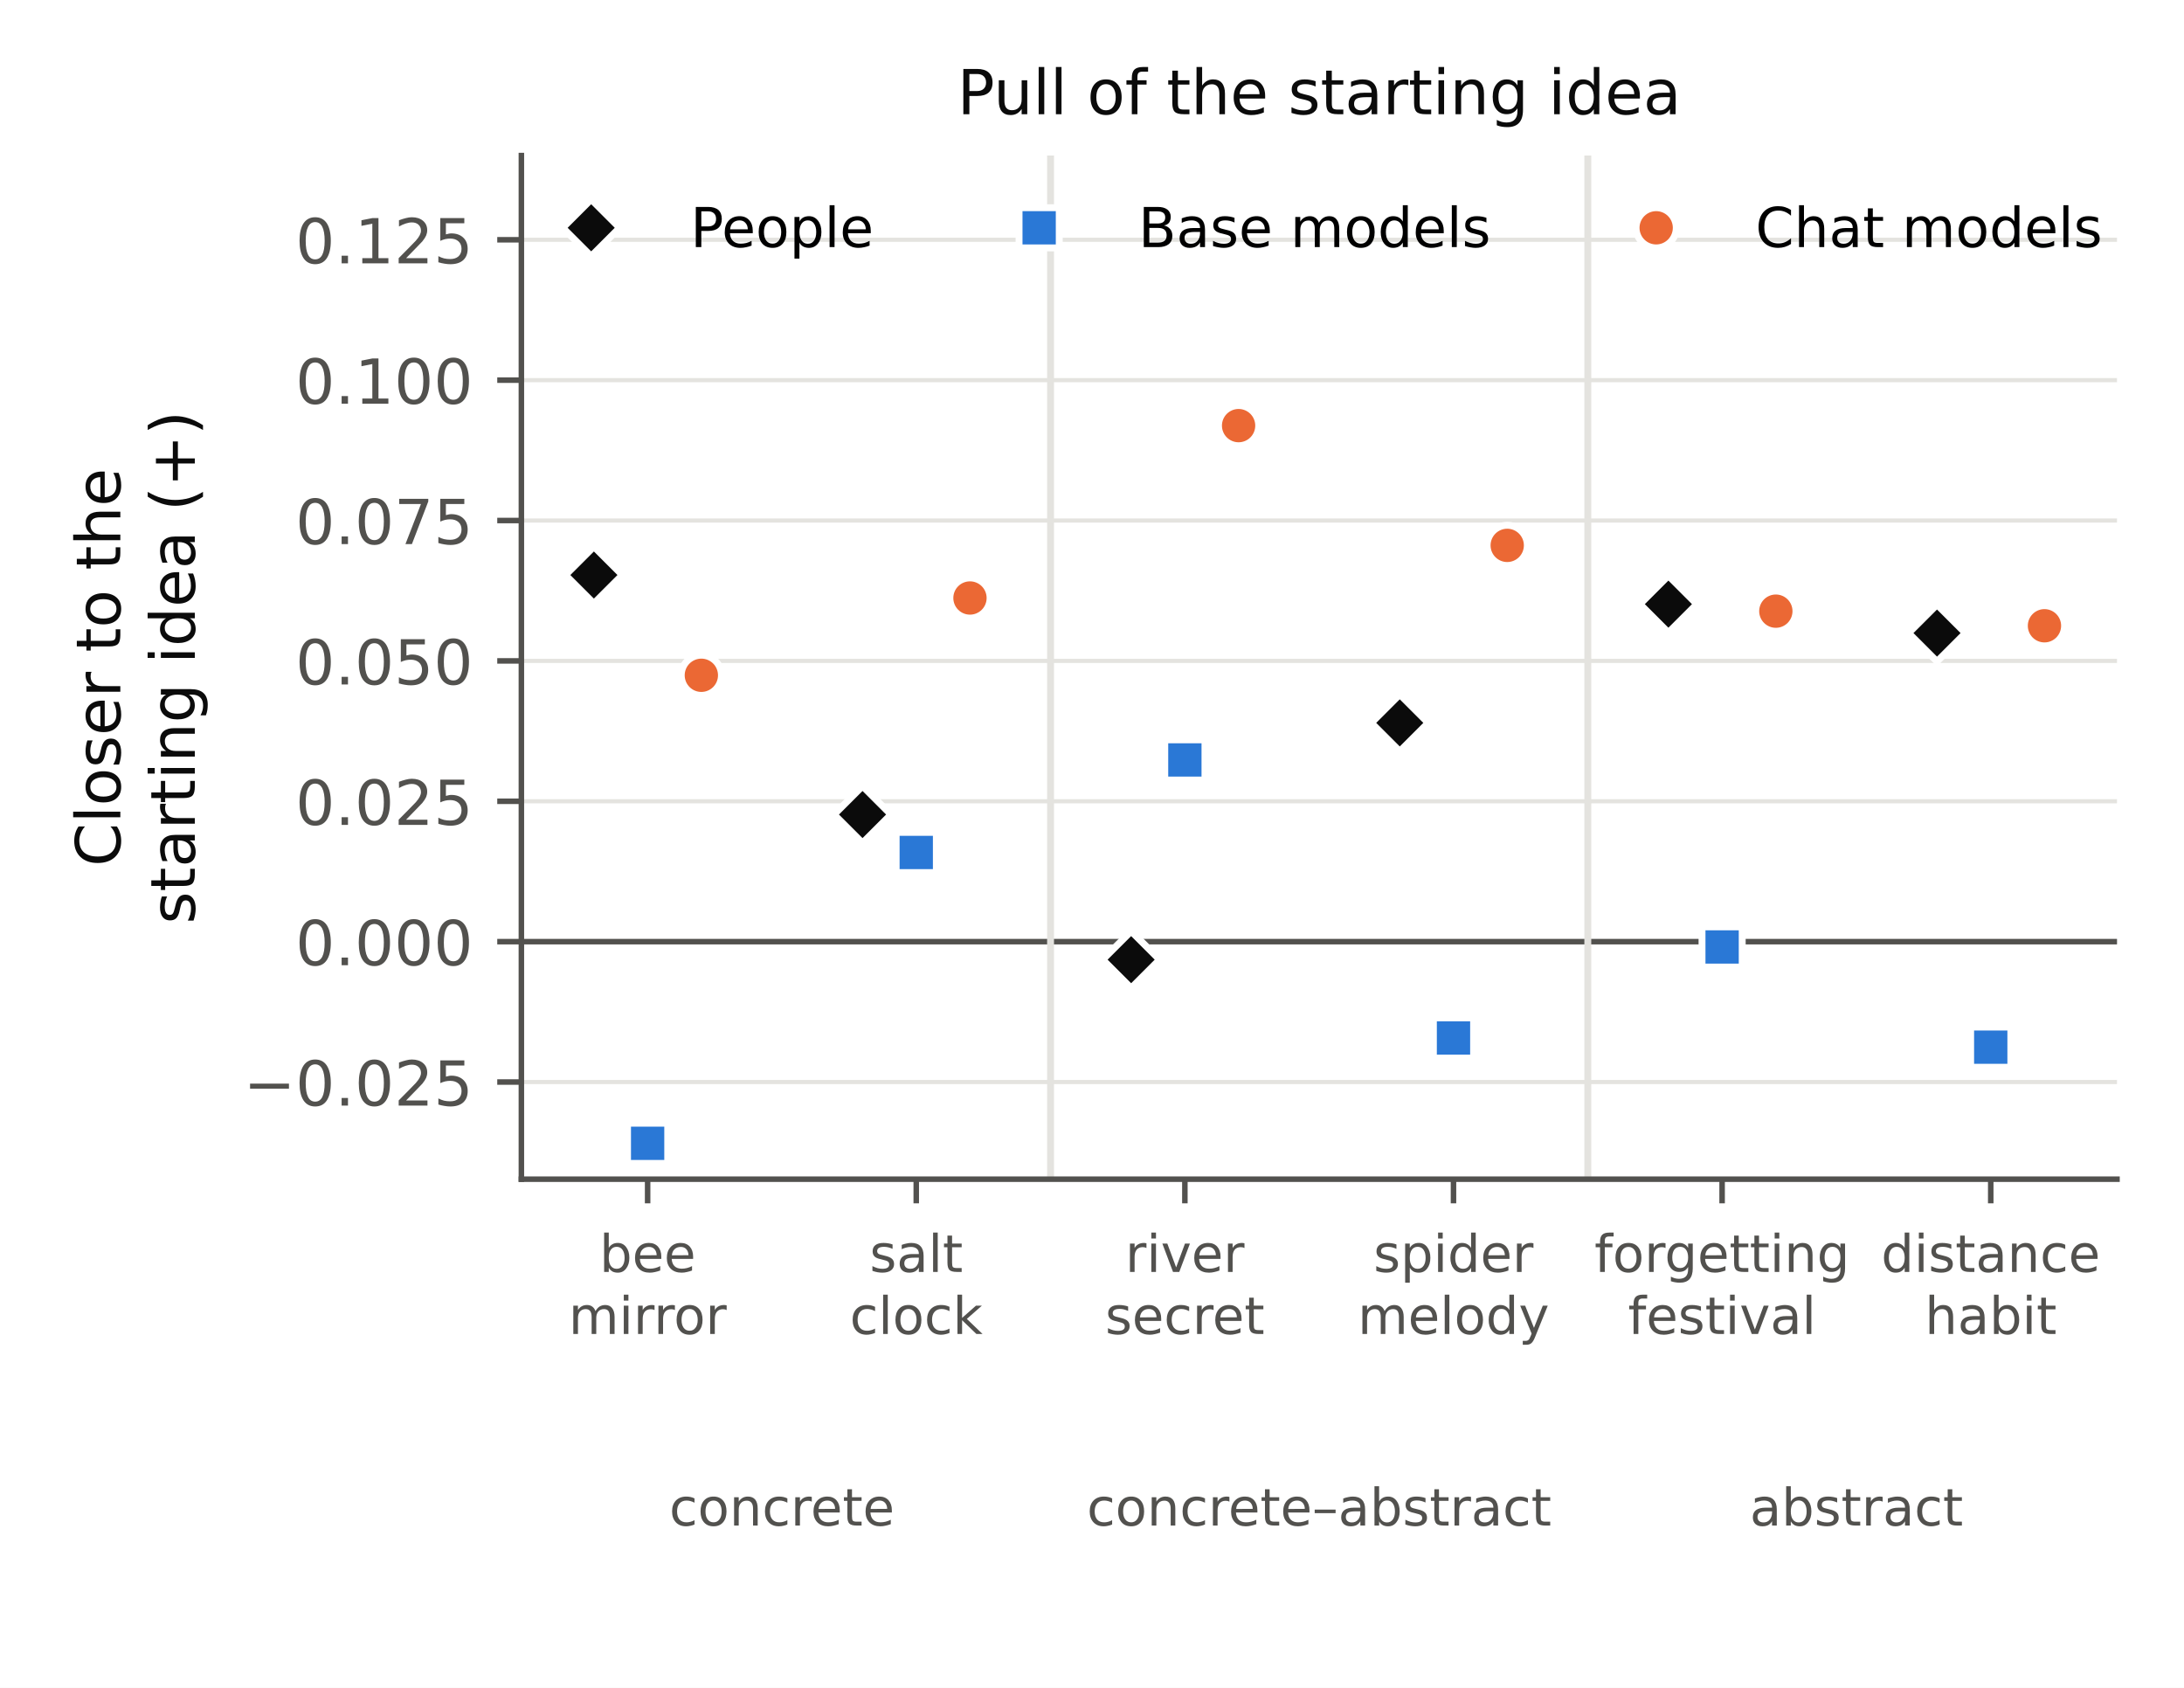
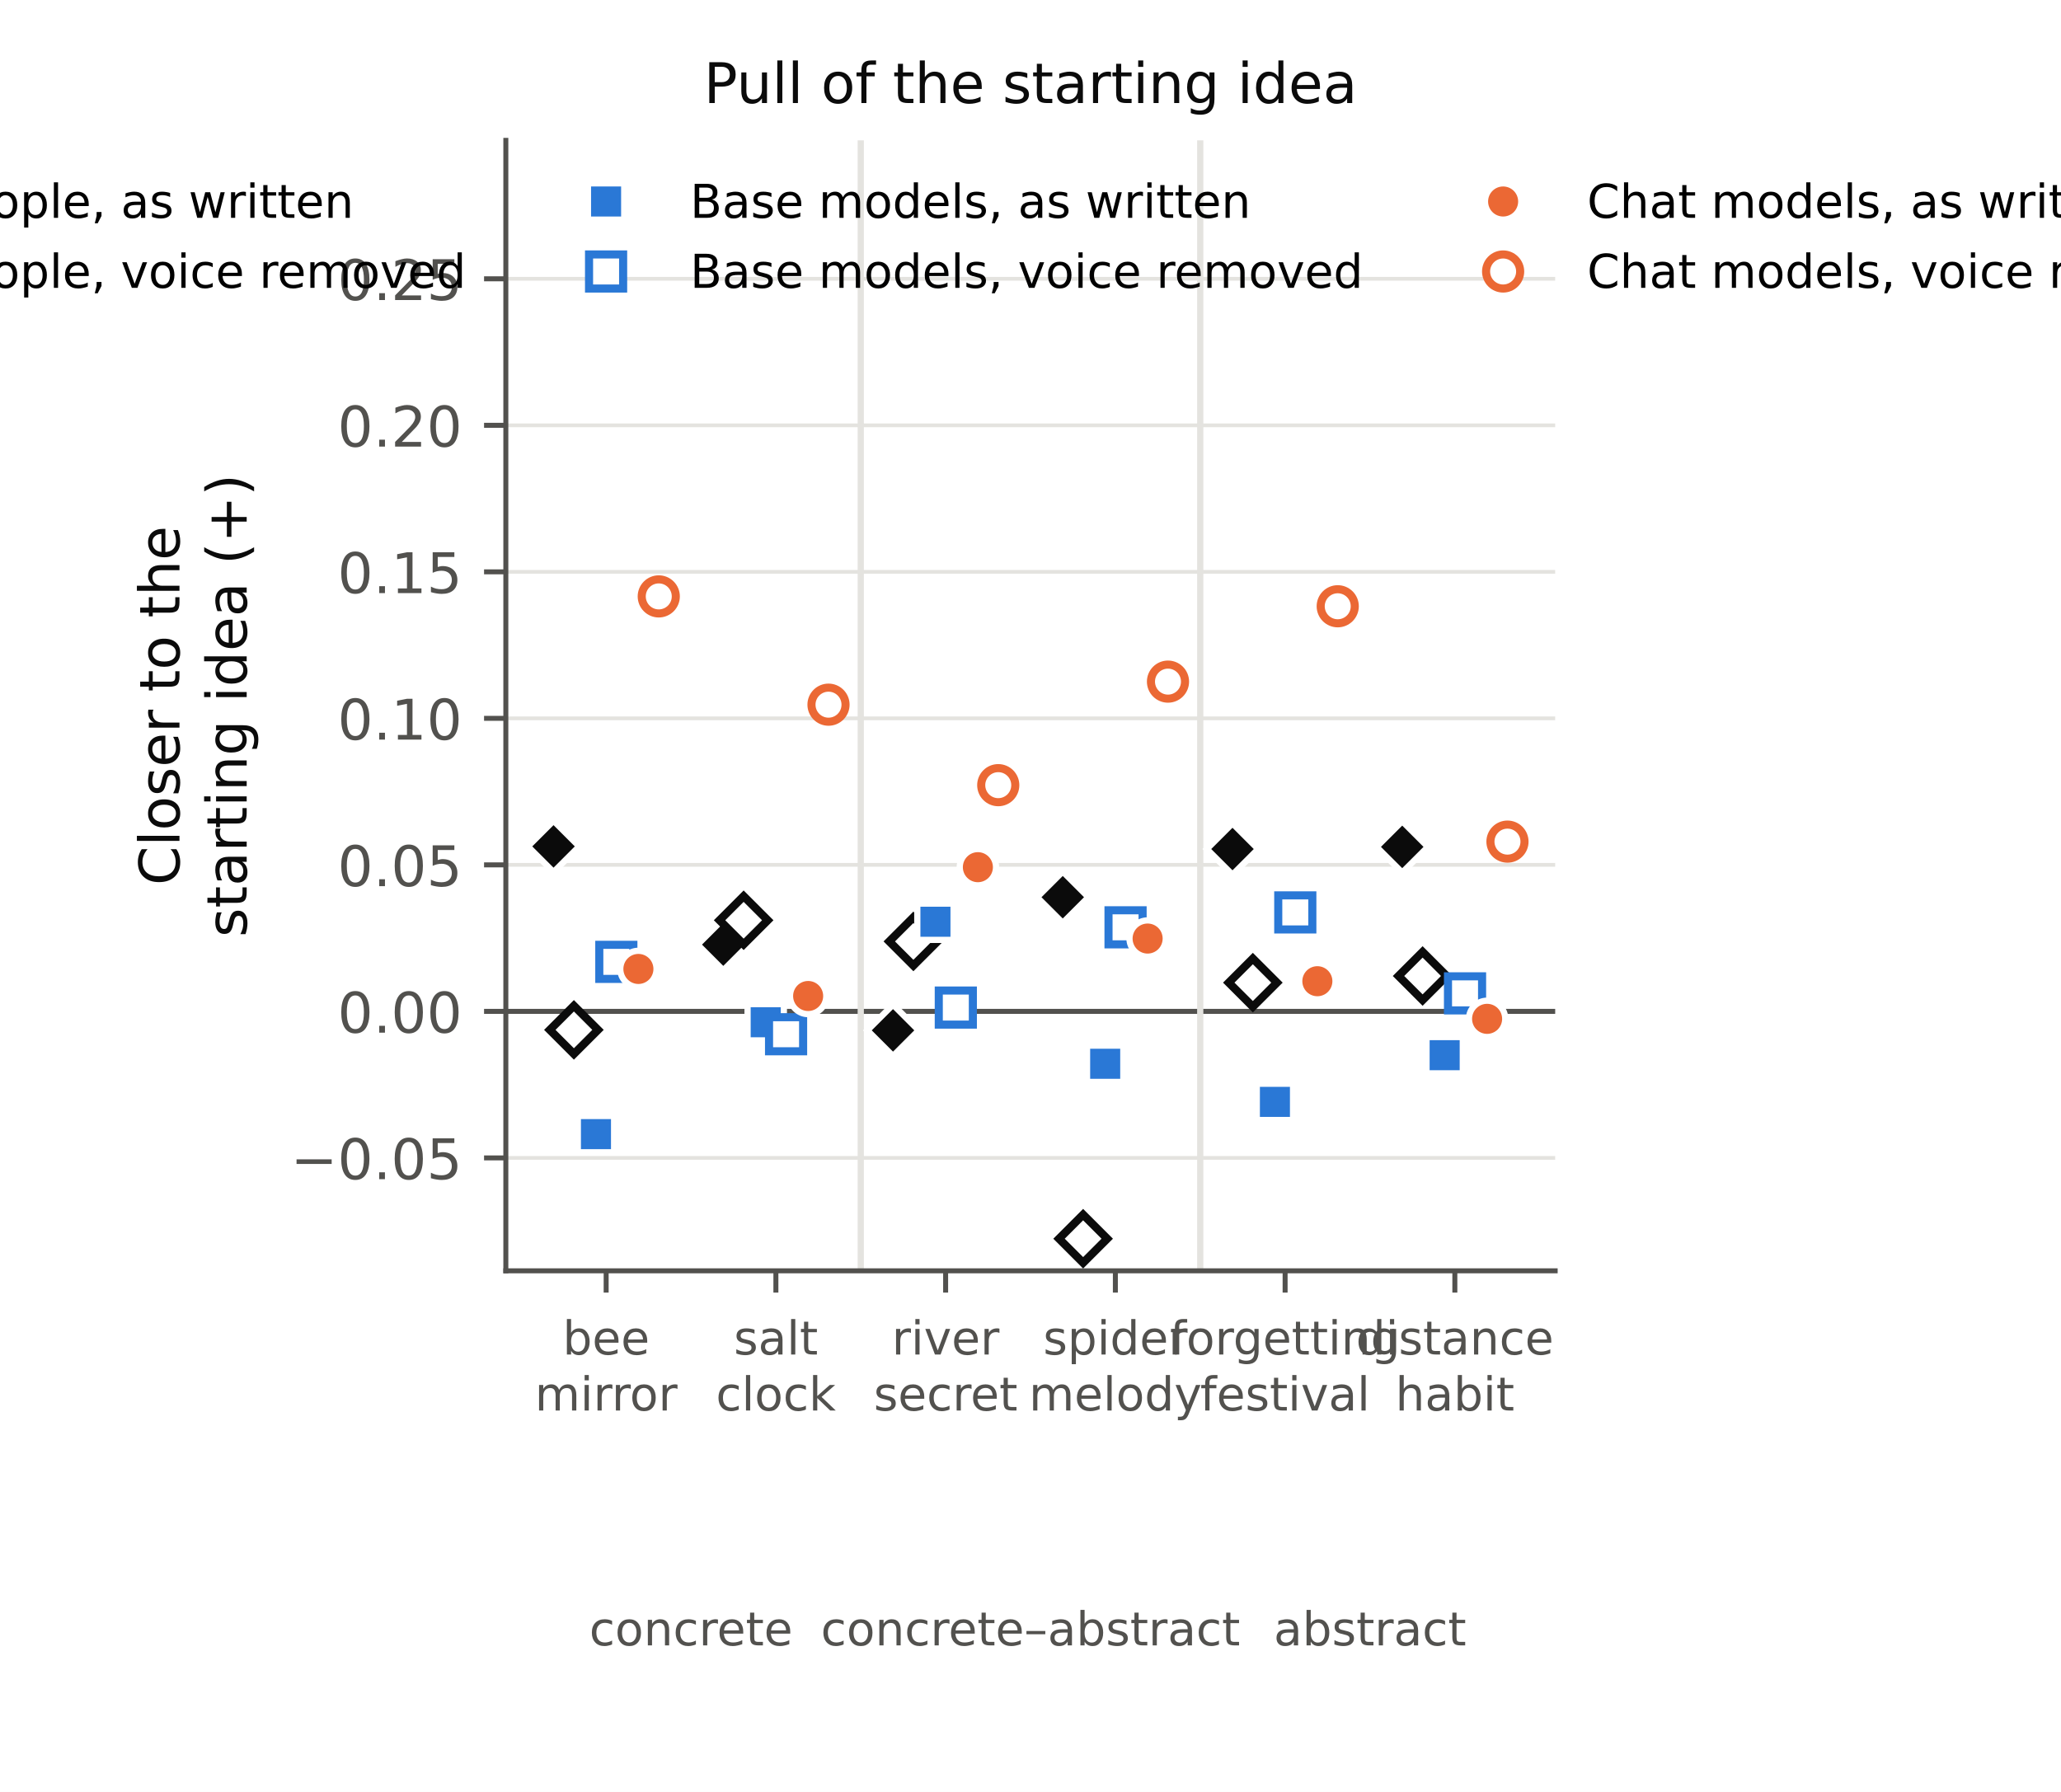
- <svg xmlns="http://www.w3.org/2000/svg" xmlns:xlink="http://www.w3.org/1999/xlink" width="316.8pt" height="244.8pt" viewBox="0 0 316.8 244.8" version="1.1">
+ <svg xmlns="http://www.w3.org/2000/svg" xmlns:xlink="http://www.w3.org/1999/xlink" width="331.2pt" height="288pt" viewBox="0 0 331.2 288" version="1.1">
  <defs>
    <style type="text/css">*{stroke-linejoin: round; stroke-linecap: butt}</style>
  </defs>
  <g id="figure_1">
    <g id="patch_1">
-       <path d="M 0 244.8  L 316.8 244.8  L 316.8 0  L 0 0  z " style="fill: #ffffff" />
+       <path d="M 0 288  L 331.2 288  L 331.2 0  L 0 0  z " style="fill: #ffffff" />
    </g>
    <g id="axes_1">
      <g id="patch_2">
-         <path d="M 75.628 171.026  L 307.08 171.026  L 307.08 22.56  L 75.628 22.56  z " style="fill: #ffffff" />
+         <path d="M 81.287 204.246  L 249.913 204.246  L 249.913 22.56  L 81.287 22.56  z " style="fill: #ffffff" />
      </g>
      <g id="matplotlib.axis_1">
        <g id="xtick_1">
          <g id="line2d_1">
            <defs>
-               <path id="m5a3c1fc775" d="M 0 0  L 0 3.5  " style="stroke: #52514e; stroke-width: 0.8" />
+               <path id="m744852360e" d="M 0 0  L 0 3.5  " style="stroke: #52514e; stroke-width: 0.8" />
            </defs>
            <g>
-               <use xlink:href="#m5a3c1fc775" x="93.941" y="171.026" style="fill: #52514e; stroke: #52514e; stroke-width: 0.8" />
+               <use xlink:href="#m744852360e" x="97.408" y="204.246" style="fill: #52514e; stroke: #52514e; stroke-width: 0.8" />
            </g>
          </g>
          <g id="text_1">
-             <text style="font-size: 7.5px; font-family: 'DejaVu Sans'; fill: #52514e" transform="translate(86.94579 184.4753)">bee</text>
-             <text style="font-size: 7.5px; font-family: 'DejaVu Sans'; fill: #52514e" transform="translate(82.47567 193.4773)">mirror</text>
+             <text style="font-size: 7.5px; font-family: 'DejaVu Sans'; fill: #52514e" transform="translate(90.41206 217.6961)">bee</text>
+             <text style="font-size: 7.5px; font-family: 'DejaVu Sans'; fill: #52514e" transform="translate(85.94194 226.6981)">mirror</text>
          </g>
        </g>
        <g id="xtick_2">
          <g id="line2d_2">
            <g>
-               <use xlink:href="#m5a3c1fc775" x="132.906" y="171.026" style="fill: #52514e; stroke: #52514e; stroke-width: 0.8" />
+               <use xlink:href="#m744852360e" x="124.685" y="204.246" style="fill: #52514e; stroke: #52514e; stroke-width: 0.8" />
            </g>
          </g>
          <g id="text_2">
-             <text style="font-size: 7.5px; font-family: 'DejaVu Sans'; fill: #52514e" transform="translate(126.1428 184.4753)">salt</text>
-             <text style="font-size: 7.5px; font-family: 'DejaVu Sans'; fill: #52514e" transform="translate(123.2747 193.4773)">clock</text>
+             <text style="font-size: 7.5px; font-family: 'DejaVu Sans'; fill: #52514e" transform="translate(117.9211 217.6961)">salt</text>
+             <text style="font-size: 7.5px; font-family: 'DejaVu Sans'; fill: #52514e" transform="translate(115.0529 226.6981)">clock</text>
          </g>
        </g>
        <g id="xtick_3">
          <g id="line2d_3">
            <g>
-               <use xlink:href="#m5a3c1fc775" x="171.871" y="171.026" style="fill: #52514e; stroke: #52514e; stroke-width: 0.8" />
+               <use xlink:href="#m744852360e" x="151.962" y="204.246" style="fill: #52514e; stroke: #52514e; stroke-width: 0.8" />
            </g>
          </g>
          <g id="text_3">
-             <text style="font-size: 7.5px; font-family: 'DejaVu Sans'; fill: #52514e" transform="translate(163.2194 184.4753)">river</text>
-             <text style="font-size: 7.5px; font-family: 'DejaVu Sans'; fill: #52514e" transform="translate(160.312 193.4767)">secret</text>
+             <text style="font-size: 7.5px; font-family: 'DejaVu Sans'; fill: #52514e" transform="translate(143.3096 217.6961)">river</text>
+             <text style="font-size: 7.5px; font-family: 'DejaVu Sans'; fill: #52514e" transform="translate(140.4021 226.6975)">secret</text>
          </g>
        </g>
        <g id="xtick_4">
          <g id="line2d_4">
            <g>
-               <use xlink:href="#m5a3c1fc775" x="210.836" y="171.026" style="fill: #52514e; stroke: #52514e; stroke-width: 0.8" />
+               <use xlink:href="#m744852360e" x="179.238" y="204.246" style="fill: #52514e; stroke: #52514e; stroke-width: 0.8" />
            </g>
          </g>
          <g id="text_4">
-             <text style="font-size: 7.5px; font-family: 'DejaVu Sans'; fill: #52514e" transform="translate(199.2307 184.4753)">spider</text>
-             <text style="font-size: 7.5px; font-family: 'DejaVu Sans'; fill: #52514e" transform="translate(196.9397 193.4773)">melody</text>
+             <text style="font-size: 7.5px; font-family: 'DejaVu Sans'; fill: #52514e" transform="translate(167.6328 217.6961)">spider</text>
+             <text style="font-size: 7.5px; font-family: 'DejaVu Sans'; fill: #52514e" transform="translate(165.3418 226.6981)">melody</text>
          </g>
        </g>
        <g id="xtick_5">
          <g id="line2d_5">
            <g>
-               <use xlink:href="#m5a3c1fc775" x="249.801" y="171.026" style="fill: #52514e; stroke: #52514e; stroke-width: 0.8" />
+               <use xlink:href="#m744852360e" x="206.515" y="204.246" style="fill: #52514e; stroke: #52514e; stroke-width: 0.8" />
            </g>
          </g>
          <g id="text_5">
-             <text style="font-size: 7.5px; font-family: 'DejaVu Sans'; fill: #52514e" transform="translate(231.2834 184.4753)">forgetting</text>
-             <text style="font-size: 7.5px; font-family: 'DejaVu Sans'; fill: #52514e" transform="translate(236.1491 193.4773)">festival</text>
+             <text style="font-size: 7.5px; font-family: 'DejaVu Sans'; fill: #52514e" transform="translate(187.9975 217.6961)">forgetting</text>
+             <text style="font-size: 7.5px; font-family: 'DejaVu Sans'; fill: #52514e" transform="translate(192.8631 226.6981)">festival</text>
          </g>
        </g>
        <g id="xtick_6">
          <g id="line2d_6">
            <g>
-               <use xlink:href="#m5a3c1fc775" x="288.766" y="171.026" style="fill: #52514e; stroke: #52514e; stroke-width: 0.8" />
+               <use xlink:href="#m744852360e" x="233.792" y="204.246" style="fill: #52514e; stroke: #52514e; stroke-width: 0.8" />
            </g>
          </g>
          <g id="text_6">
-             <text style="font-size: 7.5px; font-family: 'DejaVu Sans'; fill: #52514e" transform="translate(272.8764 184.4753)">distance</text>
-             <text style="font-size: 7.5px; font-family: 'DejaVu Sans'; fill: #52514e" transform="translate(279.1992 193.4773)">habit</text>
+             <text style="font-size: 7.5px; font-family: 'DejaVu Sans'; fill: #52514e" transform="translate(217.9024 217.6961)">distance</text>
+             <text style="font-size: 7.5px; font-family: 'DejaVu Sans'; fill: #52514e" transform="translate(224.2252 226.6981)">habit</text>
          </g>
        </g>
      </g>
      <g id="matplotlib.axis_2">
        <g id="ytick_1">
          <g id="line2d_7">
-             <path d="M 75.628 156.935  L 307.08 156.935  " clip-path="url(#pb3e564843d)" style="fill: none; stroke: #e4e3df; stroke-width: 0.6; stroke-linecap: square" />
+             <path d="M 81.287 186.099  L 249.913 186.099  " clip-path="url(#p36bfd943ef)" style="fill: none; stroke: #e4e3df; stroke-width: 0.6; stroke-linecap: square" />
          </g>
          <g id="line2d_8">
            <defs>
-               <path id="m6b6d98a749" d="M 0 0  L -3.5 0  " style="stroke: #52514e; stroke-width: 0.8" />
+               <path id="mf673dea1d4" d="M 0 0  L -3.5 0  " style="stroke: #52514e; stroke-width: 0.8" />
            </defs>
            <g>
-               <use xlink:href="#m6b6d98a749" x="75.628" y="156.935" style="fill: #52514e; stroke: #52514e; stroke-width: 0.8" />
+               <use xlink:href="#mf673dea1d4" x="81.287" y="186.099" style="fill: #52514e; stroke: #52514e; stroke-width: 0.8" />
            </g>
          </g>
          <g id="text_7">
-             <text style="font-size: 9px; font-family: 'DejaVu Sans'; text-anchor: end; fill: #52514e" x="68.628" y="160.354" transform="rotate(-0 68.62773 160.354)">−0.025</text>
+             <text style="font-size: 9px; font-family: 'DejaVu Sans'; text-anchor: end; fill: #52514e" x="74.287" y="189.518" transform="rotate(-0 74.28687 189.5183)">−0.05</text>
          </g>
        </g>
        <g id="ytick_2">
          <g id="line2d_9">
-             <path d="M 75.628 136.575  L 307.08 136.575  " clip-path="url(#pb3e564843d)" style="fill: none; stroke: #e4e3df; stroke-width: 0.6; stroke-linecap: square" />
+             <path d="M 81.287 162.551  L 249.913 162.551  " clip-path="url(#p36bfd943ef)" style="fill: none; stroke: #e4e3df; stroke-width: 0.6; stroke-linecap: square" />
          </g>
          <g id="line2d_10">
            <g>
-               <use xlink:href="#m6b6d98a749" x="75.628" y="136.575" style="fill: #52514e; stroke: #52514e; stroke-width: 0.8" />
+               <use xlink:href="#mf673dea1d4" x="81.287" y="162.551" style="fill: #52514e; stroke: #52514e; stroke-width: 0.8" />
            </g>
          </g>
          <g id="text_8">
-             <text style="font-size: 9px; font-family: 'DejaVu Sans'; text-anchor: end; fill: #52514e" x="68.628" y="139.994" transform="rotate(-0 68.62773 139.9942)">0.000</text>
+             <text style="font-size: 9px; font-family: 'DejaVu Sans'; text-anchor: end; fill: #52514e" x="74.287" y="165.97" transform="rotate(-0 74.28687 165.9697)">0.00</text>
          </g>
        </g>
        <g id="ytick_3">
          <g id="line2d_11">
-             <path d="M 75.628 116.215  L 307.08 116.215  " clip-path="url(#pb3e564843d)" style="fill: none; stroke: #e4e3df; stroke-width: 0.6; stroke-linecap: square" />
+             <path d="M 81.287 139.002  L 249.913 139.002  " clip-path="url(#p36bfd943ef)" style="fill: none; stroke: #e4e3df; stroke-width: 0.6; stroke-linecap: square" />
          </g>
          <g id="line2d_12">
            <g>
-               <use xlink:href="#m6b6d98a749" x="75.628" y="116.215" style="fill: #52514e; stroke: #52514e; stroke-width: 0.8" />
+               <use xlink:href="#mf673dea1d4" x="81.287" y="139.002" style="fill: #52514e; stroke: #52514e; stroke-width: 0.8" />
            </g>
          </g>
          <g id="text_9">
-             <text style="font-size: 9px; font-family: 'DejaVu Sans'; text-anchor: end; fill: #52514e" x="68.628" y="119.634" transform="rotate(-0 68.62773 119.6343)">0.025</text>
+             <text style="font-size: 9px; font-family: 'DejaVu Sans'; text-anchor: end; fill: #52514e" x="74.287" y="142.421" transform="rotate(-0 74.28687 142.4211)">0.05</text>
          </g>
        </g>
        <g id="ytick_4">
          <g id="line2d_13">
-             <path d="M 75.628 95.855  L 307.08 95.855  " clip-path="url(#pb3e564843d)" style="fill: none; stroke: #e4e3df; stroke-width: 0.6; stroke-linecap: square" />
+             <path d="M 81.287 115.453  L 249.913 115.453  " clip-path="url(#p36bfd943ef)" style="fill: none; stroke: #e4e3df; stroke-width: 0.6; stroke-linecap: square" />
          </g>
          <g id="line2d_14">
            <g>
-               <use xlink:href="#m6b6d98a749" x="75.628" y="95.855" style="fill: #52514e; stroke: #52514e; stroke-width: 0.8" />
+               <use xlink:href="#mf673dea1d4" x="81.287" y="115.453" style="fill: #52514e; stroke: #52514e; stroke-width: 0.8" />
            </g>
          </g>
          <g id="text_10">
-             <text style="font-size: 9px; font-family: 'DejaVu Sans'; text-anchor: end; fill: #52514e" x="68.628" y="99.274" transform="rotate(-0 68.62773 99.27444)">0.050</text>
+             <text style="font-size: 9px; font-family: 'DejaVu Sans'; text-anchor: end; fill: #52514e" x="74.287" y="118.872" transform="rotate(-0 74.28687 118.8724)">0.10</text>
          </g>
        </g>
        <g id="ytick_5">
          <g id="line2d_15">
-             <path d="M 75.628 75.496  L 307.08 75.496  " clip-path="url(#pb3e564843d)" style="fill: none; stroke: #e4e3df; stroke-width: 0.6; stroke-linecap: square" />
+             <path d="M 81.287 91.905  L 249.913 91.905  " clip-path="url(#p36bfd943ef)" style="fill: none; stroke: #e4e3df; stroke-width: 0.6; stroke-linecap: square" />
          </g>
          <g id="line2d_16">
            <g>
-               <use xlink:href="#m6b6d98a749" x="75.628" y="75.496" style="fill: #52514e; stroke: #52514e; stroke-width: 0.8" />
+               <use xlink:href="#mf673dea1d4" x="81.287" y="91.905" style="fill: #52514e; stroke: #52514e; stroke-width: 0.8" />
            </g>
          </g>
          <g id="text_11">
-             <text style="font-size: 9px; font-family: 'DejaVu Sans'; text-anchor: end; fill: #52514e" x="68.628" y="78.915" transform="rotate(-0 68.62773 78.91458)">0.075</text>
+             <text style="font-size: 9px; font-family: 'DejaVu Sans'; text-anchor: end; fill: #52514e" x="74.287" y="95.324" transform="rotate(-0 74.28687 95.3238)">0.15</text>
          </g>
        </g>
        <g id="ytick_6">
          <g id="line2d_17">
-             <path d="M 75.628 55.136  L 307.08 55.136  " clip-path="url(#pb3e564843d)" style="fill: none; stroke: #e4e3df; stroke-width: 0.6; stroke-linecap: square" />
+             <path d="M 81.287 68.356  L 249.913 68.356  " clip-path="url(#p36bfd943ef)" style="fill: none; stroke: #e4e3df; stroke-width: 0.6; stroke-linecap: square" />
          </g>
          <g id="line2d_18">
            <g>
-               <use xlink:href="#m6b6d98a749" x="75.628" y="55.136" style="fill: #52514e; stroke: #52514e; stroke-width: 0.8" />
+               <use xlink:href="#mf673dea1d4" x="81.287" y="68.356" style="fill: #52514e; stroke: #52514e; stroke-width: 0.8" />
            </g>
          </g>
          <g id="text_12">
-             <text style="font-size: 9px; font-family: 'DejaVu Sans'; text-anchor: end; fill: #52514e" x="68.628" y="58.555" transform="rotate(-0 68.62773 58.55472)">0.100</text>
+             <text style="font-size: 9px; font-family: 'DejaVu Sans'; text-anchor: end; fill: #52514e" x="74.287" y="71.775" transform="rotate(-0 74.28687 71.77517)">0.20</text>
          </g>
        </g>
        <g id="ytick_7">
          <g id="line2d_19">
-             <path d="M 75.628 34.776  L 307.08 34.776  " clip-path="url(#pb3e564843d)" style="fill: none; stroke: #e4e3df; stroke-width: 0.6; stroke-linecap: square" />
+             <path d="M 81.287 44.808  L 249.913 44.808  " clip-path="url(#p36bfd943ef)" style="fill: none; stroke: #e4e3df; stroke-width: 0.6; stroke-linecap: square" />
          </g>
          <g id="line2d_20">
            <g>
-               <use xlink:href="#m6b6d98a749" x="75.628" y="34.776" style="fill: #52514e; stroke: #52514e; stroke-width: 0.8" />
+               <use xlink:href="#mf673dea1d4" x="81.287" y="44.808" style="fill: #52514e; stroke: #52514e; stroke-width: 0.8" />
            </g>
          </g>
          <g id="text_13">
-             <text style="font-size: 9px; font-family: 'DejaVu Sans'; text-anchor: end; fill: #52514e" x="68.628" y="38.195" transform="rotate(-0 68.62773 38.19486)">0.125</text>
+             <text style="font-size: 9px; font-family: 'DejaVu Sans'; text-anchor: end; fill: #52514e" x="74.287" y="48.227" transform="rotate(-0 74.28687 48.22653)">0.25</text>
          </g>
        </g>
        <g id="text_14">
-           <text style="font-size: 9px; font-family: 'DejaVu Sans'; fill: #0b0b0b" transform="translate(17.45525 125.6646) rotate(-90)">Closer to the</text>
-           <text style="font-size: 9px; font-family: 'DejaVu Sans'; fill: #0b0b0b" transform="translate(28.25772 134.0078) rotate(-90)">starting idea (+)</text>
+           <text style="font-size: 9px; font-family: 'DejaVu Sans'; fill: #0b0b0b" transform="translate(28.84064 142.275) rotate(-90)">Closer to the</text>
+           <text style="font-size: 9px; font-family: 'DejaVu Sans'; fill: #0b0b0b" transform="translate(39.6431 150.6182) rotate(-90)">starting idea (+)</text>
        </g>
      </g>
      <g id="line2d_21" />
      <g id="line2d_22" />
      <g id="line2d_23" />
      <g id="line2d_24" />
      <g id="line2d_25" />
      <g id="line2d_26" />
-       <g id="line2d_27">
-         <path d="M 75.628 136.575  L 307.08 136.575  " clip-path="url(#pb3e564843d)" style="fill: none; stroke: #52514e; stroke-width: 0.8; stroke-linecap: square" />
-       </g>
-       <g id="line2d_28">
-         <path d="M 152.389 171.026  L 152.389 22.56  " clip-path="url(#pb3e564843d)" style="fill: none; stroke: #e4e3df; stroke-linecap: square" />
-       </g>
-       <g id="line2d_29">
-         <path d="M 230.319 171.026  L 230.319 22.56  " clip-path="url(#pb3e564843d)" style="fill: none; stroke: #e4e3df; stroke-linecap: square" />
+       <g id="line2d_27" />
+       <g id="line2d_28" />
+       <g id="line2d_29" />
+       <g id="line2d_30" />
+       <g id="line2d_31" />
+       <g id="line2d_32" />
+       <g id="line2d_33">
+         <path d="M 81.287 162.551  L 249.913 162.551  " clip-path="url(#p36bfd943ef)" style="fill: none; stroke: #52514e; stroke-width: 0.8; stroke-linecap: square" />
+       </g>
+       <g id="line2d_34">
+         <path d="M 138.323 204.246  L 138.323 22.56  " clip-path="url(#p36bfd943ef)" style="fill: none; stroke: #e4e3df; stroke-linecap: square" />
+       </g>
+       <g id="line2d_35">
+         <path d="M 192.877 204.246  L 192.877 22.56  " clip-path="url(#p36bfd943ef)" style="fill: none; stroke: #e4e3df; stroke-linecap: square" />
      </g>
      <g id="patch_3">
-         <path d="M 75.628 171.026  L 75.628 22.56  " style="fill: none; stroke: #52514e; stroke-width: 0.8; stroke-linejoin: miter; stroke-linecap: square" />
+         <path d="M 81.287 204.246  L 81.287 22.56  " style="fill: none; stroke: #52514e; stroke-width: 0.8; stroke-linejoin: miter; stroke-linecap: square" />
      </g>
      <g id="patch_4">
-         <path d="M 75.628 171.026  L 307.08 171.026  " style="fill: none; stroke: #52514e; stroke-width: 0.8; stroke-linejoin: miter; stroke-linecap: square" />
+         <path d="M 81.287 204.246  L 249.913 204.246  " style="fill: none; stroke: #52514e; stroke-width: 0.8; stroke-linejoin: miter; stroke-linecap: square" />
      </g>
      <g id="patch_5">
-         <path d="M 86.148 87.523  L 90.271 83.4  L 86.148 79.277  L 82.025 83.4  z " clip-path="url(#pb3e564843d)" style="fill: #0b0b0b; stroke: #ffffff; stroke-linejoin: miter" />
+         <path d="M 88.952 140.157  L 93.075 136.034  L 88.952 131.911  L 84.829 136.034  z " clip-path="url(#p36bfd943ef)" style="fill: #0b0b0b; stroke: #ffffff; stroke-linejoin: miter" />
      </g>
      <g id="patch_6">
-         <path d="M 125.113 122.261  L 129.236 118.138  L 125.113 114.015  L 120.99 118.138  z " clip-path="url(#pb3e564843d)" style="fill: #0b0b0b; stroke: #ffffff; stroke-linejoin: miter" />
+         <path d="M 116.229 155.943  L 120.352 151.82  L 116.229 147.697  L 112.106 151.82  z " clip-path="url(#p36bfd943ef)" style="fill: #0b0b0b; stroke: #ffffff; stroke-linejoin: miter" />
      </g>
      <g id="patch_7">
-         <path d="M 164.078 143.309  L 168.201 139.186  L 164.078 135.063  L 159.955 139.186  z " clip-path="url(#pb3e564843d)" style="fill: #0b0b0b; stroke: #ffffff; stroke-linejoin: miter" />
+         <path d="M 143.506 169.724  L 147.629 165.6  L 143.506 161.477  L 139.383 165.6  z " clip-path="url(#p36bfd943ef)" style="fill: #0b0b0b; stroke: #ffffff; stroke-linejoin: miter" />
      </g>
      <g id="patch_8">
-         <path d="M 203.043 108.97  L 207.166 104.846  L 203.043 100.723  L 198.92 104.846  z " clip-path="url(#pb3e564843d)" style="fill: #0b0b0b; stroke: #ffffff; stroke-linejoin: miter" />
+         <path d="M 170.783 148.325  L 174.906 144.202  L 170.783 140.079  L 166.66 144.202  z " clip-path="url(#p36bfd943ef)" style="fill: #0b0b0b; stroke: #ffffff; stroke-linejoin: miter" />
      </g>
      <g id="patch_9">
-         <path d="M 242.008 91.746  L 246.132 87.623  L 242.008 83.5  L 237.885 87.623  z " clip-path="url(#pb3e564843d)" style="fill: #0b0b0b; stroke: #ffffff; stroke-linejoin: miter" />
+         <path d="M 198.06 140.581  L 202.183 136.458  L 198.06 132.335  L 193.936 136.458  z " clip-path="url(#p36bfd943ef)" style="fill: #0b0b0b; stroke: #ffffff; stroke-linejoin: miter" />
      </g>
      <g id="patch_10">
-         <path d="M 280.973 95.941  L 285.097 91.818  L 280.973 87.695  L 276.85 91.818  z " clip-path="url(#pb3e564843d)" style="fill: #0b0b0b; stroke: #ffffff; stroke-linejoin: miter" />
+         <path d="M 225.337 140.233  L 229.46 136.11  L 225.337 131.987  L 221.213 136.11  z " clip-path="url(#p36bfd943ef)" style="fill: #0b0b0b; stroke: #ffffff; stroke-linejoin: miter" />
      </g>
      <g id="patch_11">
-         <path d="M 91.026 168.737  L 96.857 168.737  L 96.857 162.906  L 91.026 162.906  z " clip-path="url(#pb3e564843d)" style="fill: #2a78d6; stroke: #ffffff; stroke-linejoin: miter" />
+         <path d="M 92.225 169.393  L 96.098 165.521  L 92.225 161.648  L 88.352 165.521  z " clip-path="url(#p36bfd943ef)" style="fill: #ffffff; stroke: #0b0b0b; stroke-width: 1.3; stroke-linejoin: miter" />
      </g>
      <g id="patch_12">
-         <path d="M 129.991 126.556  L 135.822 126.556  L 135.822 120.725  L 129.991 120.725  z " clip-path="url(#pb3e564843d)" style="fill: #2a78d6; stroke: #ffffff; stroke-linejoin: miter" />
+         <path d="M 119.502 151.776  L 123.375 147.903  L 119.502 144.03  L 115.629 147.903  z " clip-path="url(#p36bfd943ef)" style="fill: #ffffff; stroke: #0b0b0b; stroke-width: 1.3; stroke-linejoin: miter" />
      </g>
      <g id="patch_13">
-         <path d="M 168.956 113.134  L 174.787 113.134  L 174.787 107.303  L 168.956 107.303  z " clip-path="url(#pb3e564843d)" style="fill: #2a78d6; stroke: #ffffff; stroke-linejoin: miter" />
+         <path d="M 146.779 155.179  L 150.652 151.306  L 146.779 147.433  L 142.906 151.306  z " clip-path="url(#p36bfd943ef)" style="fill: #ffffff; stroke: #0b0b0b; stroke-width: 1.3; stroke-linejoin: miter" />
      </g>
      <g id="patch_14">
-         <path d="M 207.921 153.464  L 213.752 153.464  L 213.752 147.633  L 207.921 147.633  z " clip-path="url(#pb3e564843d)" style="fill: #2a78d6; stroke: #ffffff; stroke-linejoin: miter" />
+         <path d="M 174.056 202.958  L 177.929 199.085  L 174.056 195.212  L 170.183 199.085  z " clip-path="url(#p36bfd943ef)" style="fill: #ffffff; stroke: #0b0b0b; stroke-width: 1.3; stroke-linejoin: miter" />
      </g>
      <g id="patch_15">
-         <path d="M 246.886 140.26  L 252.717 140.26  L 252.717 134.429  L 246.886 134.429  z " clip-path="url(#pb3e564843d)" style="fill: #2a78d6; stroke: #ffffff; stroke-linejoin: miter" />
+         <path d="M 201.333 161.803  L 205.206 157.93  L 201.333 154.057  L 197.46 157.93  z " clip-path="url(#p36bfd943ef)" style="fill: #ffffff; stroke: #0b0b0b; stroke-width: 1.3; stroke-linejoin: miter" />
      </g>
      <g id="patch_16">
-         <path d="M 285.851 154.792  L 291.682 154.792  L 291.682 148.961  L 285.851 148.961  z " clip-path="url(#pb3e564843d)" style="fill: #2a78d6; stroke: #ffffff; stroke-linejoin: miter" />
+         <path d="M 228.61 160.735  L 232.483 156.862  L 228.61 152.989  L 224.737 156.862  z " clip-path="url(#p36bfd943ef)" style="fill: #ffffff; stroke: #0b0b0b; stroke-width: 1.3; stroke-linejoin: miter" />
      </g>
      <g id="patch_17">
-         <path d="M 101.734 100.857  C 102.507 100.857 103.249 100.55 103.796 100.003  C 104.343 99.456 104.65 98.714 104.65 97.941  C 104.65 97.168 104.343 96.426 103.796 95.88  C 103.249 95.333 102.507 95.026 101.734 95.026  C 100.961 95.026 100.219 95.333 99.673 95.88  C 99.126 96.426 98.819 97.168 98.819 97.941  C 98.819 98.714 99.126 99.456 99.673 100.003  C 100.219 100.55 100.961 100.857 101.734 100.857  z " clip-path="url(#pb3e564843d)" style="fill: #eb6834; stroke: #ffffff; stroke-linejoin: miter" />
+         <path d="M 92.855 185.193  L 98.686 185.193  L 98.686 179.362  L 92.855 179.362  z " clip-path="url(#p36bfd943ef)" style="fill: #2a78d6; stroke: #ffffff; stroke-linejoin: miter" />
      </g>
      <g id="patch_18">
-         <path d="M 140.699 89.648  C 141.473 89.648 142.214 89.341 142.761 88.794  C 143.308 88.247 143.615 87.506 143.615 86.732  C 143.615 85.959 143.308 85.218 142.761 84.671  C 142.214 84.124 141.473 83.817 140.699 83.817  C 139.926 83.817 139.185 84.124 138.638 84.671  C 138.091 85.218 137.784 85.959 137.784 86.732  C 137.784 87.506 138.091 88.247 138.638 88.794  C 139.185 89.341 139.926 89.648 140.699 89.648  z " clip-path="url(#pb3e564843d)" style="fill: #eb6834; stroke: #ffffff; stroke-linejoin: miter" />
+         <path d="M 120.132 167.211  L 125.963 167.211  L 125.963 161.38  L 120.132 161.38  z " clip-path="url(#p36bfd943ef)" style="fill: #2a78d6; stroke: #ffffff; stroke-linejoin: miter" />
      </g>
      <g id="patch_19">
-         <path d="M 179.664 64.647  C 180.438 64.647 181.179 64.34 181.726 63.793  C 182.273 63.247 182.58 62.505 182.58 61.732  C 182.58 60.959 182.273 60.217 181.726 59.67  C 181.179 59.124 180.438 58.816 179.664 58.816  C 178.891 58.816 178.15 59.124 177.603 59.67  C 177.056 60.217 176.749 60.959 176.749 61.732  C 176.749 62.505 177.056 63.247 177.603 63.793  C 178.15 64.34 178.891 64.647 179.664 64.647  z " clip-path="url(#pb3e564843d)" style="fill: #eb6834; stroke: #ffffff; stroke-linejoin: miter" />
+         <path d="M 147.409 151.059  L 153.24 151.059  L 153.24 145.228  L 147.409 145.228  z " clip-path="url(#p36bfd943ef)" style="fill: #2a78d6; stroke: #ffffff; stroke-linejoin: miter" />
      </g>
      <g id="patch_20">
-         <path d="M 218.629 82.016  C 219.403 82.016 220.144 81.709 220.691 81.162  C 221.238 80.616 221.545 79.874 221.545 79.101  C 221.545 78.328 221.238 77.586 220.691 77.039  C 220.144 76.493 219.403 76.185 218.629 76.185  C 217.856 76.185 217.115 76.493 216.568 77.039  C 216.021 77.586 215.714 78.328 215.714 79.101  C 215.714 79.874 216.021 80.616 216.568 81.162  C 217.115 81.709 217.856 82.016 218.629 82.016  z " clip-path="url(#pb3e564843d)" style="fill: #eb6834; stroke: #ffffff; stroke-linejoin: miter" />
+         <path d="M 174.686 173.885  L 180.517 173.885  L 180.517 168.054  L 174.686 168.054  z " clip-path="url(#p36bfd943ef)" style="fill: #2a78d6; stroke: #ffffff; stroke-linejoin: miter" />
      </g>
      <g id="patch_21">
-         <path d="M 257.594 91.556  C 258.368 91.556 259.109 91.249 259.656 90.702  C 260.203 90.155 260.51 89.414 260.51 88.641  C 260.51 87.867 260.203 87.126 259.656 86.579  C 259.109 86.032 258.368 85.725 257.594 85.725  C 256.821 85.725 256.08 86.032 255.533 86.579  C 254.986 87.126 254.679 87.867 254.679 88.641  C 254.679 89.414 254.986 90.155 255.533 90.702  C 256.08 91.249 256.821 91.556 257.594 91.556  z " clip-path="url(#pb3e564843d)" style="fill: #eb6834; stroke: #ffffff; stroke-linejoin: miter" />
+         <path d="M 201.963 180.009  L 207.794 180.009  L 207.794 174.178  L 201.963 174.178  z " clip-path="url(#p36bfd943ef)" style="fill: #2a78d6; stroke: #ffffff; stroke-linejoin: miter" />
      </g>
      <g id="patch_22">
-         <path d="M 296.559 93.676  C 297.333 93.676 298.074 93.368 298.621 92.822  C 299.168 92.275 299.475 91.533 299.475 90.76  C 299.475 89.987 299.168 89.245 298.621 88.699  C 298.074 88.152 297.333 87.845 296.559 87.845  C 295.786 87.845 295.045 88.152 294.498 88.699  C 293.951 89.245 293.644 89.987 293.644 90.76  C 293.644 91.533 293.951 92.275 294.498 92.822  C 295.045 93.368 295.786 93.676 296.559 93.676  z " clip-path="url(#pb3e564843d)" style="fill: #eb6834; stroke: #ffffff; stroke-linejoin: miter" />
+         <path d="M 229.24 172.507  L 235.071 172.507  L 235.071 166.676  L 229.24 166.676  z " clip-path="url(#p36bfd943ef)" style="fill: #2a78d6; stroke: #ffffff; stroke-linejoin: miter" />
+       </g>
+       <g id="patch_23">
+         <path d="M 96.306 157.33  L 101.783 157.33  L 101.783 151.852  L 96.306 151.852  z " clip-path="url(#p36bfd943ef)" style="fill: #ffffff; stroke: #2a78d6; stroke-width: 1.3; stroke-linejoin: miter" />
+       </g>
+       <g id="patch_24">
+         <path d="M 123.583 168.962  L 129.06 168.962  L 129.06 163.485  L 123.583 163.485  z " clip-path="url(#p36bfd943ef)" style="fill: #ffffff; stroke: #2a78d6; stroke-width: 1.3; stroke-linejoin: miter" />
+       </g>
+       <g id="patch_25">
+         <path d="M 150.86 164.675  L 156.337 164.675  L 156.337 159.198  L 150.86 159.198  z " clip-path="url(#p36bfd943ef)" style="fill: #ffffff; stroke: #2a78d6; stroke-width: 1.3; stroke-linejoin: miter" />
+       </g>
+       <g id="patch_26">
+         <path d="M 178.136 151.777  L 183.614 151.777  L 183.614 146.3  L 178.136 146.3  z " clip-path="url(#p36bfd943ef)" style="fill: #ffffff; stroke: #2a78d6; stroke-width: 1.3; stroke-linejoin: miter" />
+       </g>
+       <g id="patch_27">
+         <path d="M 205.413 149.382  L 210.891 149.382  L 210.891 143.904  L 205.413 143.904  z " clip-path="url(#p36bfd943ef)" style="fill: #ffffff; stroke: #2a78d6; stroke-width: 1.3; stroke-linejoin: miter" />
+       </g>
+       <g id="patch_28">
+         <path d="M 232.69 162.393  L 238.168 162.393  L 238.168 156.915  L 232.69 156.915  z " clip-path="url(#p36bfd943ef)" style="fill: #ffffff; stroke: #2a78d6; stroke-width: 1.3; stroke-linejoin: miter" />
+       </g>
+       <g id="patch_29">
+         <path d="M 102.59 158.645  C 103.363 158.645 104.105 158.338 104.652 157.791  C 105.198 157.245 105.506 156.503 105.506 155.73  C 105.506 154.957 105.198 154.215 104.652 153.668  C 104.105 153.122 103.363 152.814 102.59 152.814  C 101.817 152.814 101.075 153.122 100.529 153.668  C 99.982 154.215 99.675 154.957 99.675 155.73  C 99.675 156.503 99.982 157.245 100.529 157.791  C 101.075 158.338 101.817 158.645 102.59 158.645  z " clip-path="url(#p36bfd943ef)" style="fill: #eb6834; stroke: #ffffff; stroke-linejoin: miter" />
+       </g>
+       <g id="patch_30">
+         <path d="M 129.867 162.992  C 130.64 162.992 131.382 162.685 131.929 162.139  C 132.475 161.592 132.783 160.85 132.783 160.077  C 132.783 159.304 132.475 158.562 131.929 158.015  C 131.382 157.469 130.64 157.162 129.867 157.162  C 129.094 157.162 128.352 157.469 127.806 158.015  C 127.259 158.562 126.952 159.304 126.952 160.077  C 126.952 160.85 127.259 161.592 127.806 162.139  C 128.352 162.685 129.094 162.992 129.867 162.992  z " clip-path="url(#p36bfd943ef)" style="fill: #eb6834; stroke: #ffffff; stroke-linejoin: miter" />
+       </g>
+       <g id="patch_31">
+         <path d="M 157.144 142.29  C 157.917 142.29 158.659 141.983 159.206 141.436  C 159.752 140.889 160.06 140.148 160.06 139.374  C 160.06 138.601 159.752 137.86 159.206 137.313  C 158.659 136.766 157.917 136.459 157.144 136.459  C 156.371 136.459 155.629 136.766 155.083 137.313  C 154.536 137.86 154.229 138.601 154.229 139.374  C 154.229 140.148 154.536 140.889 155.083 141.436  C 155.629 141.983 156.371 142.29 157.144 142.29  z " clip-path="url(#p36bfd943ef)" style="fill: #eb6834; stroke: #ffffff; stroke-linejoin: miter" />
+       </g>
+       <g id="patch_32">
+         <path d="M 184.421 153.76  C 185.194 153.76 185.936 153.452 186.483 152.906  C 187.029 152.359 187.337 151.617 187.337 150.844  C 187.337 150.071 187.029 149.329 186.483 148.782  C 185.936 148.236 185.194 147.929 184.421 147.929  C 183.648 147.929 182.906 148.236 182.36 148.782  C 181.813 149.329 181.506 150.071 181.506 150.844  C 181.506 151.617 181.813 152.359 182.36 152.906  C 182.906 153.452 183.648 153.76 184.421 153.76  z " clip-path="url(#p36bfd943ef)" style="fill: #eb6834; stroke: #ffffff; stroke-linejoin: miter" />
+       </g>
+       <g id="patch_33">
+         <path d="M 211.698 160.617  C 212.471 160.617 213.213 160.31 213.76 159.763  C 214.306 159.216 214.614 158.474 214.614 157.701  C 214.614 156.928 214.306 156.186 213.76 155.64  C 213.213 155.093 212.471 154.786 211.698 154.786  C 210.925 154.786 210.183 155.093 209.637 155.64  C 209.09 156.186 208.783 156.928 208.783 157.701  C 208.783 158.474 209.09 159.216 209.637 159.763  C 210.183 160.31 210.925 160.617 211.698 160.617  z " clip-path="url(#p36bfd943ef)" style="fill: #eb6834; stroke: #ffffff; stroke-linejoin: miter" />
+       </g>
+       <g id="patch_34">
+         <path d="M 238.975 166.665  C 239.748 166.665 240.49 166.358 241.037 165.811  C 241.583 165.265 241.891 164.523 241.891 163.75  C 241.891 162.977 241.583 162.235 241.037 161.688  C 240.49 161.142 239.748 160.834 238.975 160.834  C 238.202 160.834 237.46 161.142 236.914 161.688  C 236.367 162.235 236.06 162.977 236.06 163.75  C 236.06 164.523 236.367 165.265 236.914 165.811  C 237.46 166.358 238.202 166.665 238.975 166.665  z " clip-path="url(#p36bfd943ef)" style="fill: #eb6834; stroke: #ffffff; stroke-linejoin: miter" />
+       </g>
+       <g id="patch_35">
+         <path d="M 105.863 98.593  C 106.59 98.593 107.286 98.304 107.8 97.79  C 108.313 97.277 108.602 96.58 108.602 95.854  C 108.602 95.128 108.313 94.431 107.8 93.917  C 107.286 93.404 106.59 93.115 105.863 93.115  C 105.137 93.115 104.441 93.404 103.927 93.917  C 103.413 94.431 103.125 95.128 103.125 95.854  C 103.125 96.58 103.413 97.277 103.927 97.79  C 104.441 98.304 105.137 98.593 105.863 98.593  z " clip-path="url(#p36bfd943ef)" style="fill: #ffffff; stroke: #eb6834; stroke-width: 1.3; stroke-linejoin: miter" />
+       </g>
+       <g id="patch_36">
+         <path d="M 133.14 115.995  C 133.867 115.995 134.563 115.706 135.077 115.192  C 135.59 114.679 135.879 113.982 135.879 113.256  C 135.879 112.53 135.59 111.833 135.077 111.32  C 134.563 110.806 133.867 110.517 133.14 110.517  C 132.414 110.517 131.717 110.806 131.204 111.32  C 130.69 111.833 130.402 112.53 130.402 113.256  C 130.402 113.982 130.69 114.679 131.204 115.192  C 131.717 115.706 132.414 115.995 133.14 115.995  z " clip-path="url(#p36bfd943ef)" style="fill: #ffffff; stroke: #eb6834; stroke-width: 1.3; stroke-linejoin: miter" />
+       </g>
+       <g id="patch_37">
+         <path d="M 160.417 128.931  C 161.144 128.931 161.84 128.642 162.354 128.129  C 162.867 127.615 163.156 126.918 163.156 126.192  C 163.156 125.466 162.867 124.769 162.354 124.256  C 161.84 123.742 161.144 123.453 160.417 123.453  C 159.691 123.453 158.994 123.742 158.481 124.256  C 157.967 124.769 157.679 125.466 157.679 126.192  C 157.679 126.918 157.967 127.615 158.481 128.129  C 158.994 128.642 159.691 128.931 160.417 128.931  z " clip-path="url(#p36bfd943ef)" style="fill: #ffffff; stroke: #eb6834; stroke-width: 1.3; stroke-linejoin: miter" />
+       </g>
+       <g id="patch_38">
+         <path d="M 187.694 112.29  C 188.421 112.29 189.117 112.001 189.631 111.488  C 190.144 110.974 190.433 110.278 190.433 109.551  C 190.433 108.825 190.144 108.128 189.631 107.615  C 189.117 107.101 188.421 106.813 187.694 106.813  C 186.968 106.813 186.271 107.101 185.758 107.615  C 185.244 108.128 184.956 108.825 184.956 109.551  C 184.956 110.278 185.244 110.974 185.758 111.488  C 186.271 112.001 186.968 112.29 187.694 112.29  z " clip-path="url(#p36bfd943ef)" style="fill: #ffffff; stroke: #eb6834; stroke-width: 1.3; stroke-linejoin: miter" />
+       </g>
+       <g id="patch_39">
+         <path d="M 214.971 100.178  C 215.698 100.178 216.394 99.89 216.908 99.376  C 217.421 98.863 217.71 98.166 217.71 97.44  C 217.71 96.713 217.421 96.017 216.908 95.503  C 216.394 94.99 215.698 94.701 214.971 94.701  C 214.245 94.701 213.548 94.99 213.035 95.503  C 212.521 96.017 212.233 96.713 212.233 97.44  C 212.233 98.166 212.521 98.863 213.035 99.376  C 213.548 99.89 214.245 100.178 214.971 100.178  z " clip-path="url(#p36bfd943ef)" style="fill: #ffffff; stroke: #eb6834; stroke-width: 1.3; stroke-linejoin: miter" />
+       </g>
+       <g id="patch_40">
+         <path d="M 242.248 138.005  C 242.975 138.005 243.671 137.717 244.185 137.203  C 244.698 136.689 244.987 135.993 244.987 135.266  C 244.987 134.54 244.698 133.844 244.185 133.33  C 243.671 132.816 242.975 132.528 242.248 132.528  C 241.522 132.528 240.825 132.816 240.312 133.33  C 239.798 133.844 239.51 134.54 239.51 135.266  C 239.51 135.993 239.798 136.689 240.312 137.203  C 240.825 137.717 241.522 138.005 242.248 138.005  z " clip-path="url(#p36bfd943ef)" style="fill: #ffffff; stroke: #eb6834; stroke-width: 1.3; stroke-linejoin: miter" />
      </g>
      <g id="text_15">
-         <text style="font-size: 7.5px; font-family: 'DejaVu Sans'; text-anchor: middle; fill: #52514e" x="113.424" y="221.264" transform="rotate(-0 113.4238 221.2636)">concrete</text>
+         <text style="font-size: 7.5px; font-family: 'DejaVu Sans'; text-anchor: middle; fill: #52514e" x="111.046" y="264.451" transform="rotate(-0 111.0461 264.4507)">concrete</text>
      </g>
      <g id="text_16">
-         <text style="font-size: 7.5px; font-family: 'DejaVu Sans'; text-anchor: middle; fill: #52514e" x="191.354" y="221.264" transform="rotate(-0 191.3539 221.2642)">concrete–abstract</text>
+         <text style="font-size: 7.5px; font-family: 'DejaVu Sans'; text-anchor: middle; fill: #52514e" x="165.6" y="264.451" transform="rotate(-0 165.6 264.4513)">concrete–abstract</text>
      </g>
      <g id="text_17">
-         <text style="font-size: 7.5px; font-family: 'DejaVu Sans'; text-anchor: middle; fill: #52514e" x="269.284" y="221.264" transform="rotate(-0 269.2839 221.2642)">abstract</text>
+         <text style="font-size: 7.5px; font-family: 'DejaVu Sans'; text-anchor: middle; fill: #52514e" x="220.154" y="264.451" transform="rotate(-0 220.1539 264.4513)">abstract</text>
      </g>
      <g id="text_18">
-         <text style="font-size: 9px; font-family: 'DejaVu Sans'; text-anchor: middle; fill: #0b0b0b" x="191.354" y="16.56" transform="rotate(-0 191.3539 16.56)">Pull of the starting idea</text>
+         <text style="font-size: 9px; font-family: 'DejaVu Sans'; text-anchor: middle; fill: #0b0b0b" x="165.6" y="16.56" transform="rotate(-0 165.6 16.56)">Pull of the starting idea</text>
      </g>
      <g id="legend_1">
-         <g id="line2d_30">
-           <defs>
-             <path id="mf95e705dc5" d="M -0 4.123  L 4.123 0  L -0 -4.123  L -4.123 0  z " style="stroke: #ffffff; stroke-linejoin: miter" />
+         <g id="line2d_36">
+           <defs>
+             <path id="mdc6ea90848" d="M -0 4.123  L 4.123 0  L -0 -4.123  L -4.123 0  z " style="stroke: #ffffff; stroke-linejoin: miter" />
+           </defs>
+           <g />
+         </g>
+         <g id="text_19">
+           <text style="font-size: 7.5px; font-family: 'DejaVu Sans'; text-anchor: start" x="-10.265" y="35.009" transform="rotate(-0 -10.26504 35.00883)">People, as written</text>
+         </g>
+         <g id="line2d_37">
+           <defs>
+             <path id="m3863c007a0" d="M -0 3.873  L 3.873 0  L 0 -3.873  L -3.873 -0  z " style="stroke: #0b0b0b; stroke-width: 1.3; stroke-linejoin: miter" />
+           </defs>
+           <g />
+         </g>
+         <g id="text_20">
+           <text style="font-size: 7.5px; font-family: 'DejaVu Sans'; text-anchor: start" x="-10.265" y="46.259" transform="rotate(-0 -10.26504 46.25941)">People, voice removed</text>
+         </g>
+         <g id="line2d_38">
+           <defs>
+             <path id="mdc701a2b94" d="M -2.915 2.915  L 2.915 2.915  L 2.915 -2.915  L -2.915 -2.915  z " style="stroke: #ffffff; stroke-linejoin: miter" />
          </defs>
          <g>
-             <use xlink:href="#mf95e705dc5" x="85.754" y="33.039" style="fill: #0b0b0b; stroke: #ffffff; stroke-linejoin: miter" />
-           </g>
-         </g>
-         <g id="text_19">
-           <text style="font-size: 8px; font-family: 'DejaVu Sans'; text-anchor: start" x="100.154" y="35.839" transform="rotate(-0 100.1545 35.83875)">People</text>
-         </g>
-         <g id="line2d_31">
-           <defs>
-             <path id="m587189f026" d="M -2.915 2.915  L 2.915 2.915  L 2.915 -2.915  L -2.915 -2.915  z " style="stroke: #ffffff; stroke-linejoin: miter" />
+             <use xlink:href="#mdc701a2b94" x="97.397" y="32.384" style="fill: #2a78d6; stroke: #ffffff; stroke-linejoin: miter" />
+           </g>
+         </g>
+         <g id="text_21">
+           <text style="font-size: 7.5px; font-family: 'DejaVu Sans'; text-anchor: start" x="110.897" y="35.009" transform="rotate(-0 110.8975 35.00883)">Base models, as written</text>
+         </g>
+         <g id="line2d_39">
+           <defs>
+             <path id="m00ba4e6d11" d="M -2.739 2.739  L 2.739 2.739  L 2.739 -2.739  L -2.739 -2.739  z " style="stroke: #2a78d6; stroke-width: 1.3; stroke-linejoin: miter" />
          </defs>
          <g>
-             <use xlink:href="#m587189f026" x="150.734" y="33.039" style="fill: #2a78d6; stroke: #ffffff; stroke-linejoin: miter" />
-           </g>
-         </g>
-         <g id="text_20">
-           <text style="font-size: 8px; font-family: 'DejaVu Sans'; text-anchor: start" x="165.134" y="35.839" transform="rotate(-0 165.1345 35.83875)">Base models</text>
-         </g>
-         <g id="line2d_32">
-           <defs>
-             <path id="m7088cf2ee3" d="M 0 2.915  C 0.773 2.915 1.515 2.608 2.062 2.062  C 2.608 1.515 2.915 0.773 2.915 0  C 2.915 -0.773 2.608 -1.515 2.062 -2.062  C 1.515 -2.608 0.773 -2.915 0 -2.915  C -0.773 -2.915 -1.515 -2.608 -2.062 -2.062  C -2.608 -1.515 -2.915 -0.773 -2.915 0  C -2.915 0.773 -2.608 1.515 -2.062 2.062  C -1.515 2.608 -0.773 2.915 0 2.915  z " style="stroke: #ffffff" />
+             <use xlink:href="#m00ba4e6d11" x="97.397" y="43.634" style="fill: #ffffff; stroke: #2a78d6; stroke-width: 1.3; stroke-linejoin: miter" />
+           </g>
+         </g>
+         <g id="text_22">
+           <text style="font-size: 7.5px; font-family: 'DejaVu Sans'; text-anchor: start" x="110.897" y="46.259" transform="rotate(-0 110.8975 46.25941)">Base models, voice removed</text>
+         </g>
+         <g id="line2d_40">
+           <defs>
+             <path id="m92c703ac62" d="M 0 2.915  C 0.773 2.915 1.515 2.608 2.062 2.062  C 2.608 1.515 2.915 0.773 2.915 0  C 2.915 -0.773 2.608 -1.515 2.062 -2.062  C 1.515 -2.608 0.773 -2.915 0 -2.915  C -0.773 -2.915 -1.515 -2.608 -2.062 -2.062  C -2.608 -1.515 -2.915 -0.773 -2.915 0  C -2.915 0.773 -2.608 1.515 -2.062 2.062  C -1.515 2.608 -0.773 2.915 0 2.915  z " style="stroke: #ffffff" />
          </defs>
          <g>
-             <use xlink:href="#m7088cf2ee3" x="240.237" y="33.039" style="fill: #eb6834; stroke: #ffffff" />
-           </g>
-         </g>
-         <g id="text_21">
-           <text style="font-size: 8px; font-family: 'DejaVu Sans'; text-anchor: start" x="254.637" y="35.839" transform="rotate(-0 254.637 35.83875)">Chat models</text>
+             <use xlink:href="#m92c703ac62" x="241.55" y="32.384" style="fill: #eb6834; stroke: #ffffff" />
+           </g>
+         </g>
+         <g id="text_23">
+           <text style="font-size: 7.5px; font-family: 'DejaVu Sans'; text-anchor: start" x="255.05" y="35.009" transform="rotate(-0 255.0498 35.00883)">Chat models, as written</text>
+         </g>
+         <g id="line2d_41">
+           <defs>
+             <path id="m7c0b6fe770" d="M 0 2.739  C 0.726 2.739 1.423 2.45 1.936 1.936  C 2.45 1.423 2.739 0.726 2.739 0  C 2.739 -0.726 2.45 -1.423 1.936 -1.936  C 1.423 -2.45 0.726 -2.739 0 -2.739  C -0.726 -2.739 -1.423 -2.45 -1.936 -1.936  C -2.45 -1.423 -2.739 -0.726 -2.739 0  C -2.739 0.726 -2.45 1.423 -1.936 1.936  C -1.423 2.45 -0.726 2.739 0 2.739  z " style="stroke: #eb6834; stroke-width: 1.3" />
+           </defs>
+           <g>
+             <use xlink:href="#m7c0b6fe770" x="241.55" y="43.634" style="fill: #ffffff; stroke: #eb6834; stroke-width: 1.3" />
+           </g>
+         </g>
+         <g id="text_24">
+           <text style="font-size: 7.5px; font-family: 'DejaVu Sans'; text-anchor: start" x="255.05" y="46.259" transform="rotate(-0 255.0498 46.25941)">Chat models, voice removed</text>
        </g>
      </g>
    </g>
  </g>
  <defs>
-     <clipPath id="pb3e564843d">
-       <rect x="75.628" y="22.56" width="231.452" height="148.466" />
+     <clipPath id="p36bfd943ef">
+       <rect x="81.287" y="22.56" width="168.626" height="181.686" />
    </clipPath>
  </defs>
</svg>
